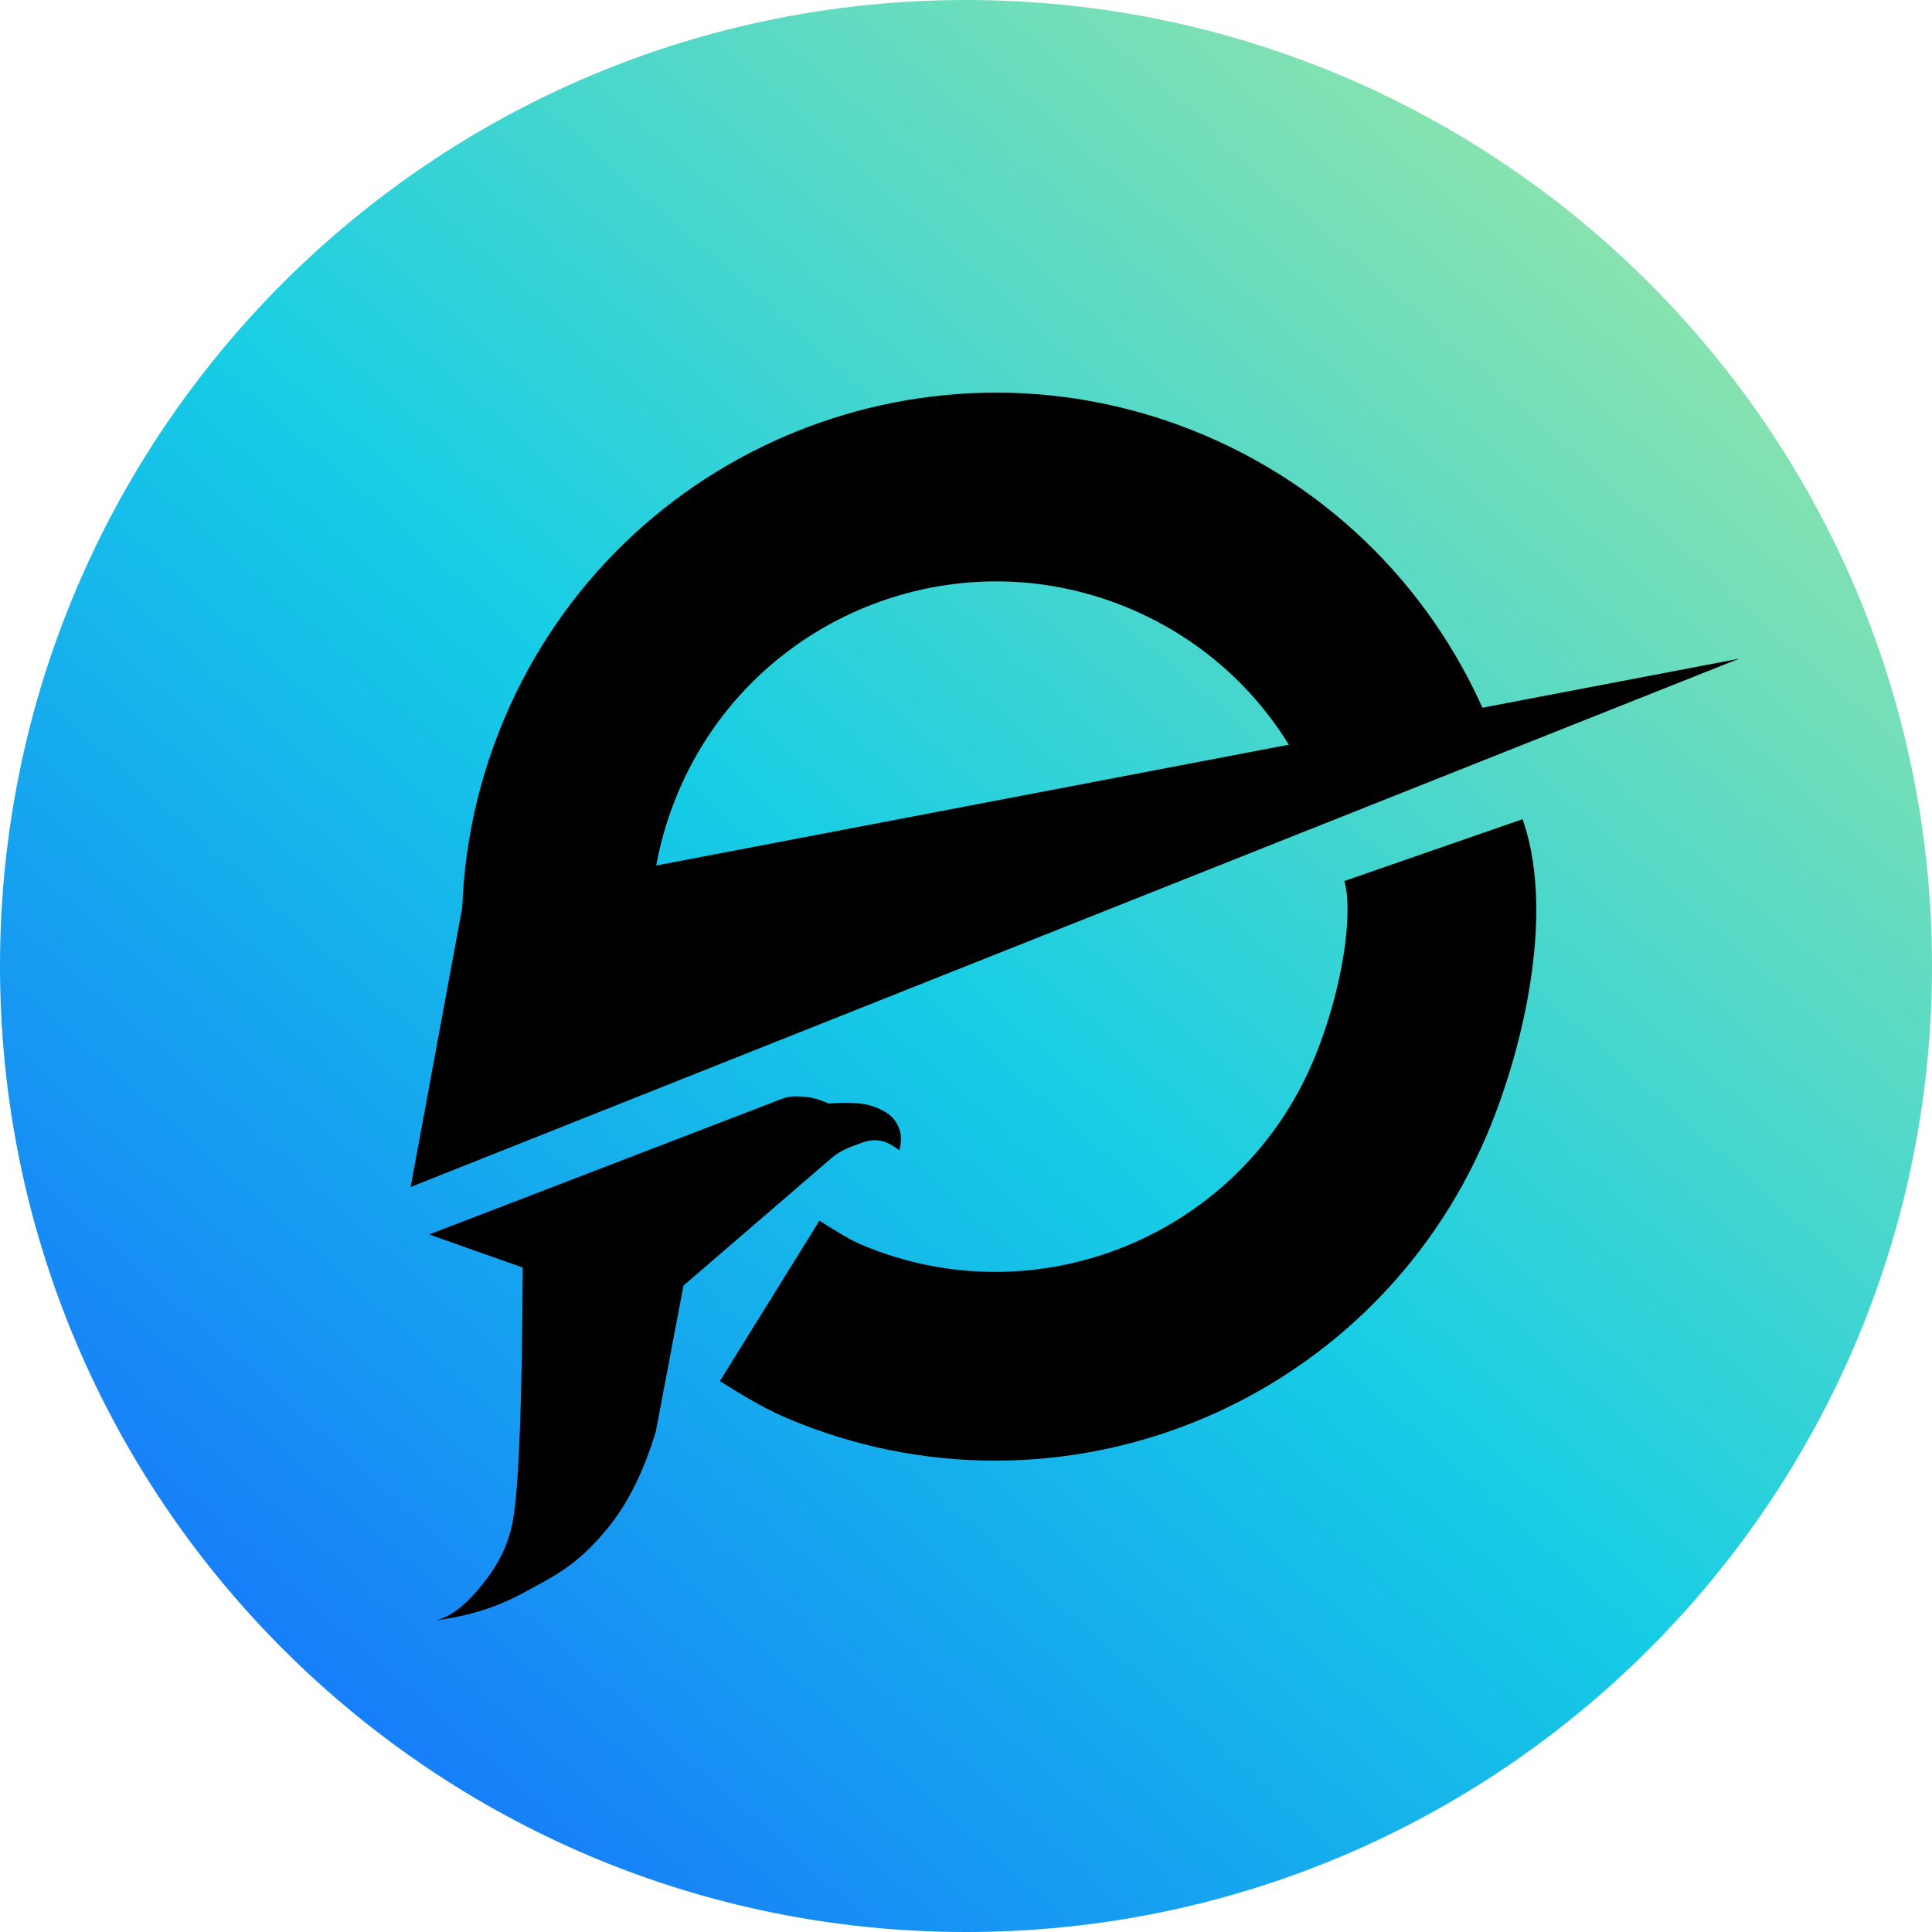
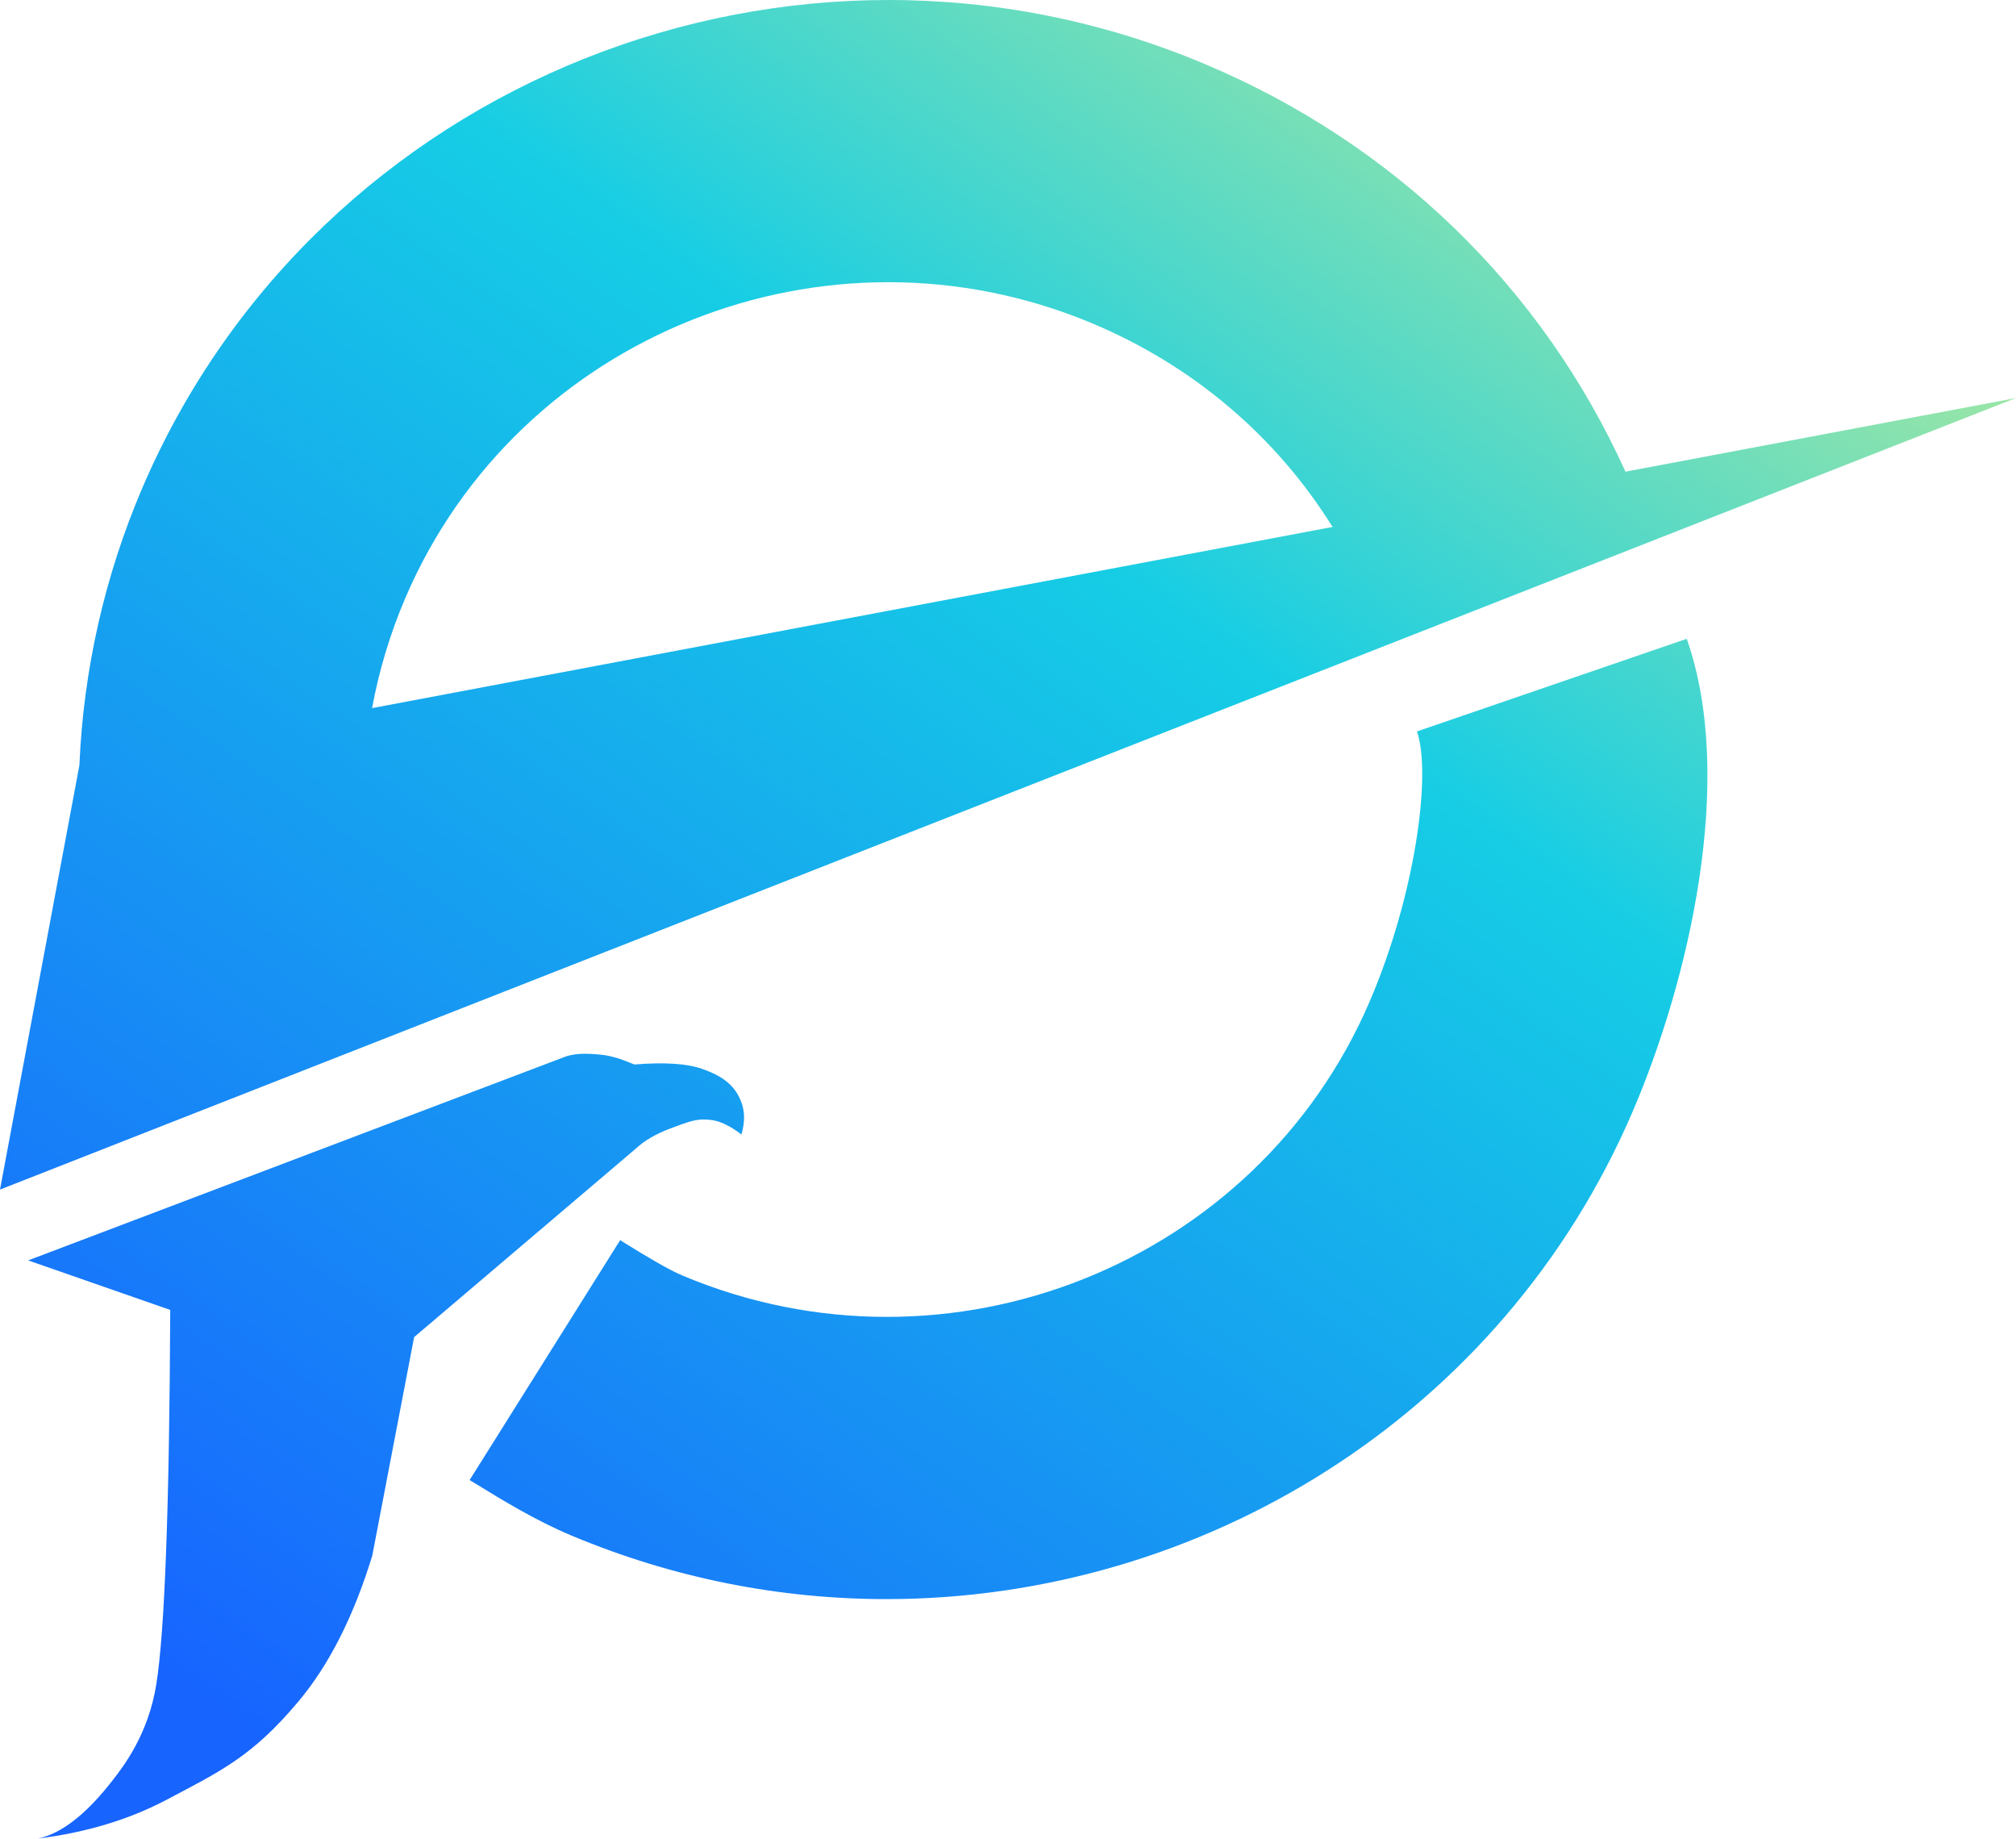
- <svg xmlns="http://www.w3.org/2000/svg" height="66" viewBox="0 0 66 66" width="66">
-   <linearGradient id="a" x1="5.404%" x2="92.773%" y1="98.113%" y2="0%">
-     <stop offset="0" stop-color="#1764ff" />
-     <stop offset=".483" stop-color="#16cde5" />
-     <stop offset="1" stop-color="#abe99e" />
-   </linearGradient>
-   <g fill="none" fill-rule="evenodd">
-     <circle cx="33" cy="33" fill="url(#a)" fill-rule="nonzero" r="33" />
-     <g transform="matrix(.9205048 .3907311 -.3907311 .9205048 24.2417 11.19429)">
-       <path d="m27.839 4.647c-2.732-2.863-6.583-4.647-10.85-4.647-8.285 0-15.002 6.723-15.002 15.017 0 4.319 1.821 8.211 4.737 10.951m8.154 3.835c.665.103 1.434.231 2.111.231 8.285 0 15.002-6.723 15.002-15.017 0-2.92-.777-6.616-2.256-8.251" stroke="#000" stroke-width="6.448" />
-       <path d="m6.024 26.396c8.452-.004 12.768-.007 12.947-.007.268-0.0.561.133.812.263.167.086.364.24.589.461.645.188 1.106.4 1.384.636.417.355.555.655.555 1.014 0 .239-.088.473-.264.702-.164-.272-.336-.457-.518-.554-.272-.145-.44-.147-.944-.147-.337 0-.626.049-.867.148l-6.208 2.228-2.669 4.316c-.887 1.142-1.802 1.978-2.745 2.508-1.414.795-2.189.855-3.596 1.03-.938.117-1.935.046-2.992-.211.535.081 1.216-.133 2.044-.643.324-.199 1.116-.677 1.702-1.694.608-1.055 1.725-3.672 3.351-7.851z" fill="#000" fill-rule="nonzero" transform="matrix(.7193398 -.6946584 .6946584 .7193398 -19.38622 17.45567)" />
+ <svg xmlns="http://www.w3.org/2000/svg" width="34px" height="31px" viewBox="0 0 34 31" version="1.1">
+   <defs>
+     <linearGradient x1="5.864%" y1="89.411%" x2="75.628%" y2="-0.081%" id="linearGradient-1">
+       <stop stop-color="#1764FF" offset="0%" />
+       <stop stop-color="#16CDE5" offset="67.358%" />
+       <stop stop-color="#A2E7A2" offset="99.92%" />
+       <stop stop-color="#ABE99E" offset="100%" />
+     </linearGradient>
+   </defs>
+   <g id="页面-1" stroke="none" stroke-width="1" fill="none" fill-rule="evenodd">
+     <g id="编组备份" transform="translate(0, 0)" fill="url(#linearGradient-1)">
+       <path d="M9.526,17.82 C9.714,17.749 9.954,17.764 10.164,17.787 C10.305,17.803 10.484,17.857 10.7,17.949 C11.202,17.908 11.581,17.932 11.839,18.022 C12.226,18.156 12.403,18.327 12.499,18.575 C12.564,18.74 12.565,18.925 12.504,19.129 C12.316,18.984 12.146,18.903 11.993,18.884 C11.764,18.855 11.646,18.899 11.293,19.032 C11.058,19.122 10.869,19.232 10.727,19.364 L10.727,19.364 L6.984,22.546 L6.278,26.232 C5.964,27.255 5.549,28.075 5.032,28.69 C4.257,29.614 3.731,29.86 2.795,30.354 C2.17,30.682 1.454,30.898 0.645,31 C1.041,30.914 1.46,30.586 1.902,30.015 C2.074,29.792 2.501,29.252 2.637,28.395 C2.778,27.506 2.857,25.403 2.871,22.087 L2.871,22.087 L0.475,21.252 C6.384,19.012 9.401,17.868 9.526,17.82 Z M28.447,10.771 C29.282,13.145 28.476,16.552 27.532,18.749 C25.328,23.878 20.265,26.963 14.95,26.963 C13.174,26.963 11.372,26.619 9.637,25.891 C9.033,25.638 8.469,25.292 8.015,25.013 L8.015,25.013 L7.92,24.956 L10.459,20.911 L10.557,20.972 C10.886,21.174 11.258,21.402 11.518,21.511 C16.001,23.391 21.195,21.317 23.098,16.89 C23.876,15.079 24.144,13.035 23.897,12.333 L23.897,12.333 Z M2.406,8.214 C5.347,1.371 13.375,-1.833 20.302,1.072 C23.507,2.416 26.005,4.843 27.414,7.953 L27.414,7.953 L34,6.711 L0,20.058 L1.339,12.904 C1.407,11.302 1.763,9.711 2.406,8.214 Z M18.42,5.452 C13.937,3.572 8.743,5.645 6.84,10.073 C6.579,10.682 6.392,11.307 6.275,11.94 L6.275,11.94 L22.474,8.885 C21.524,7.362 20.128,6.168 18.42,5.452 Z" id="形状结合" />
    </g>
-     <path d="m14.969 41.205 34.721-34.343-36.868 24.692z" fill="#000" fill-rule="nonzero" transform="matrix(.9205048 .3907311 -.3907311 .9205048 16.35009 -3.229648)" />
  </g>
</svg>
